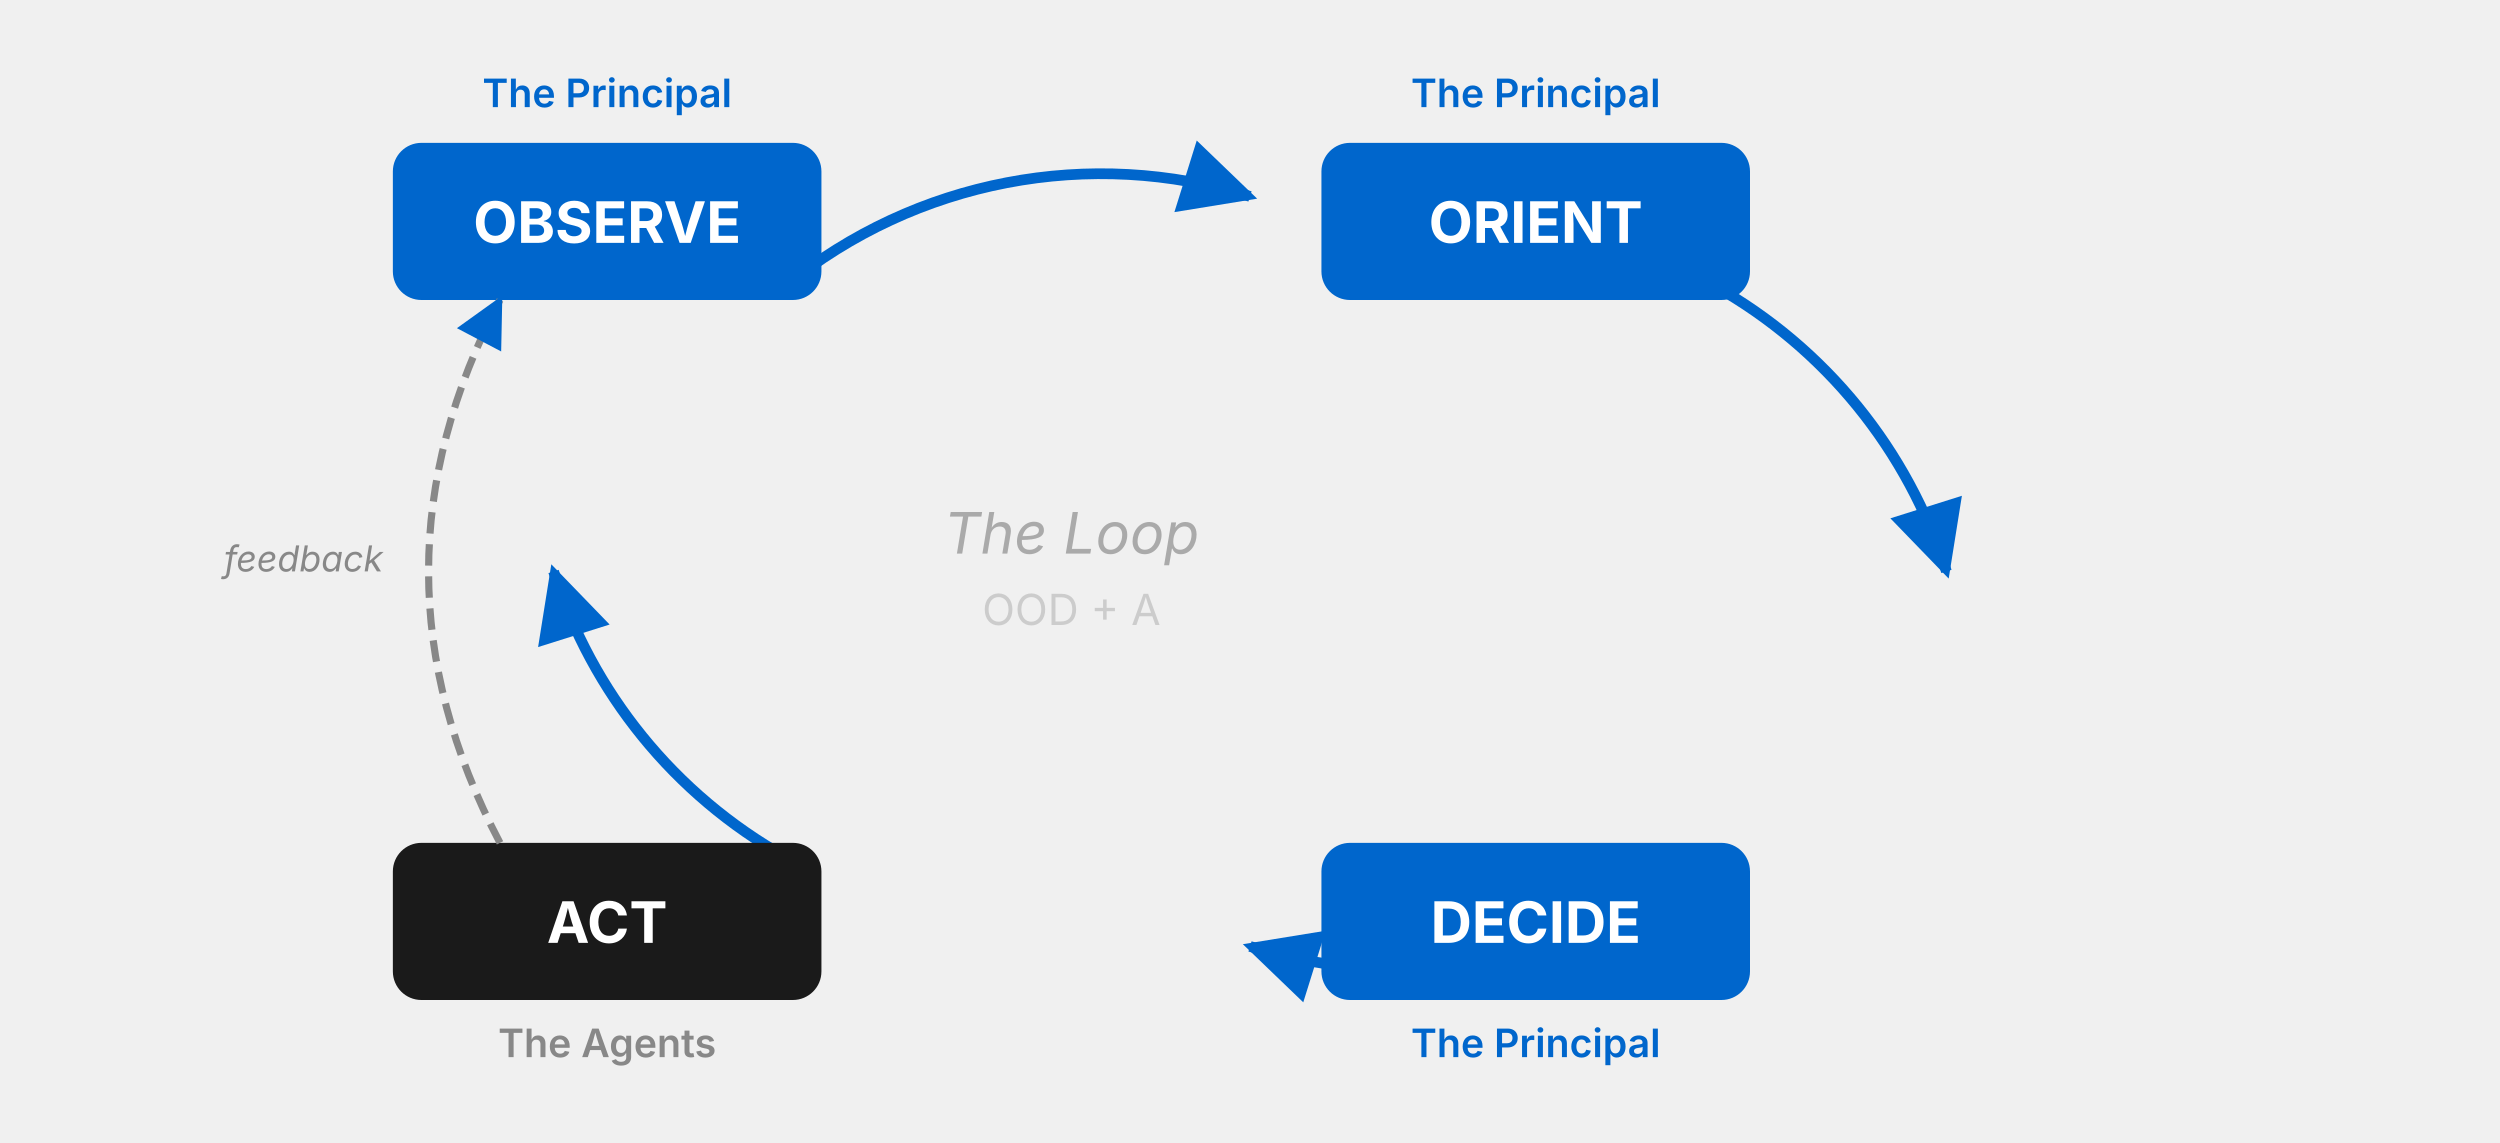
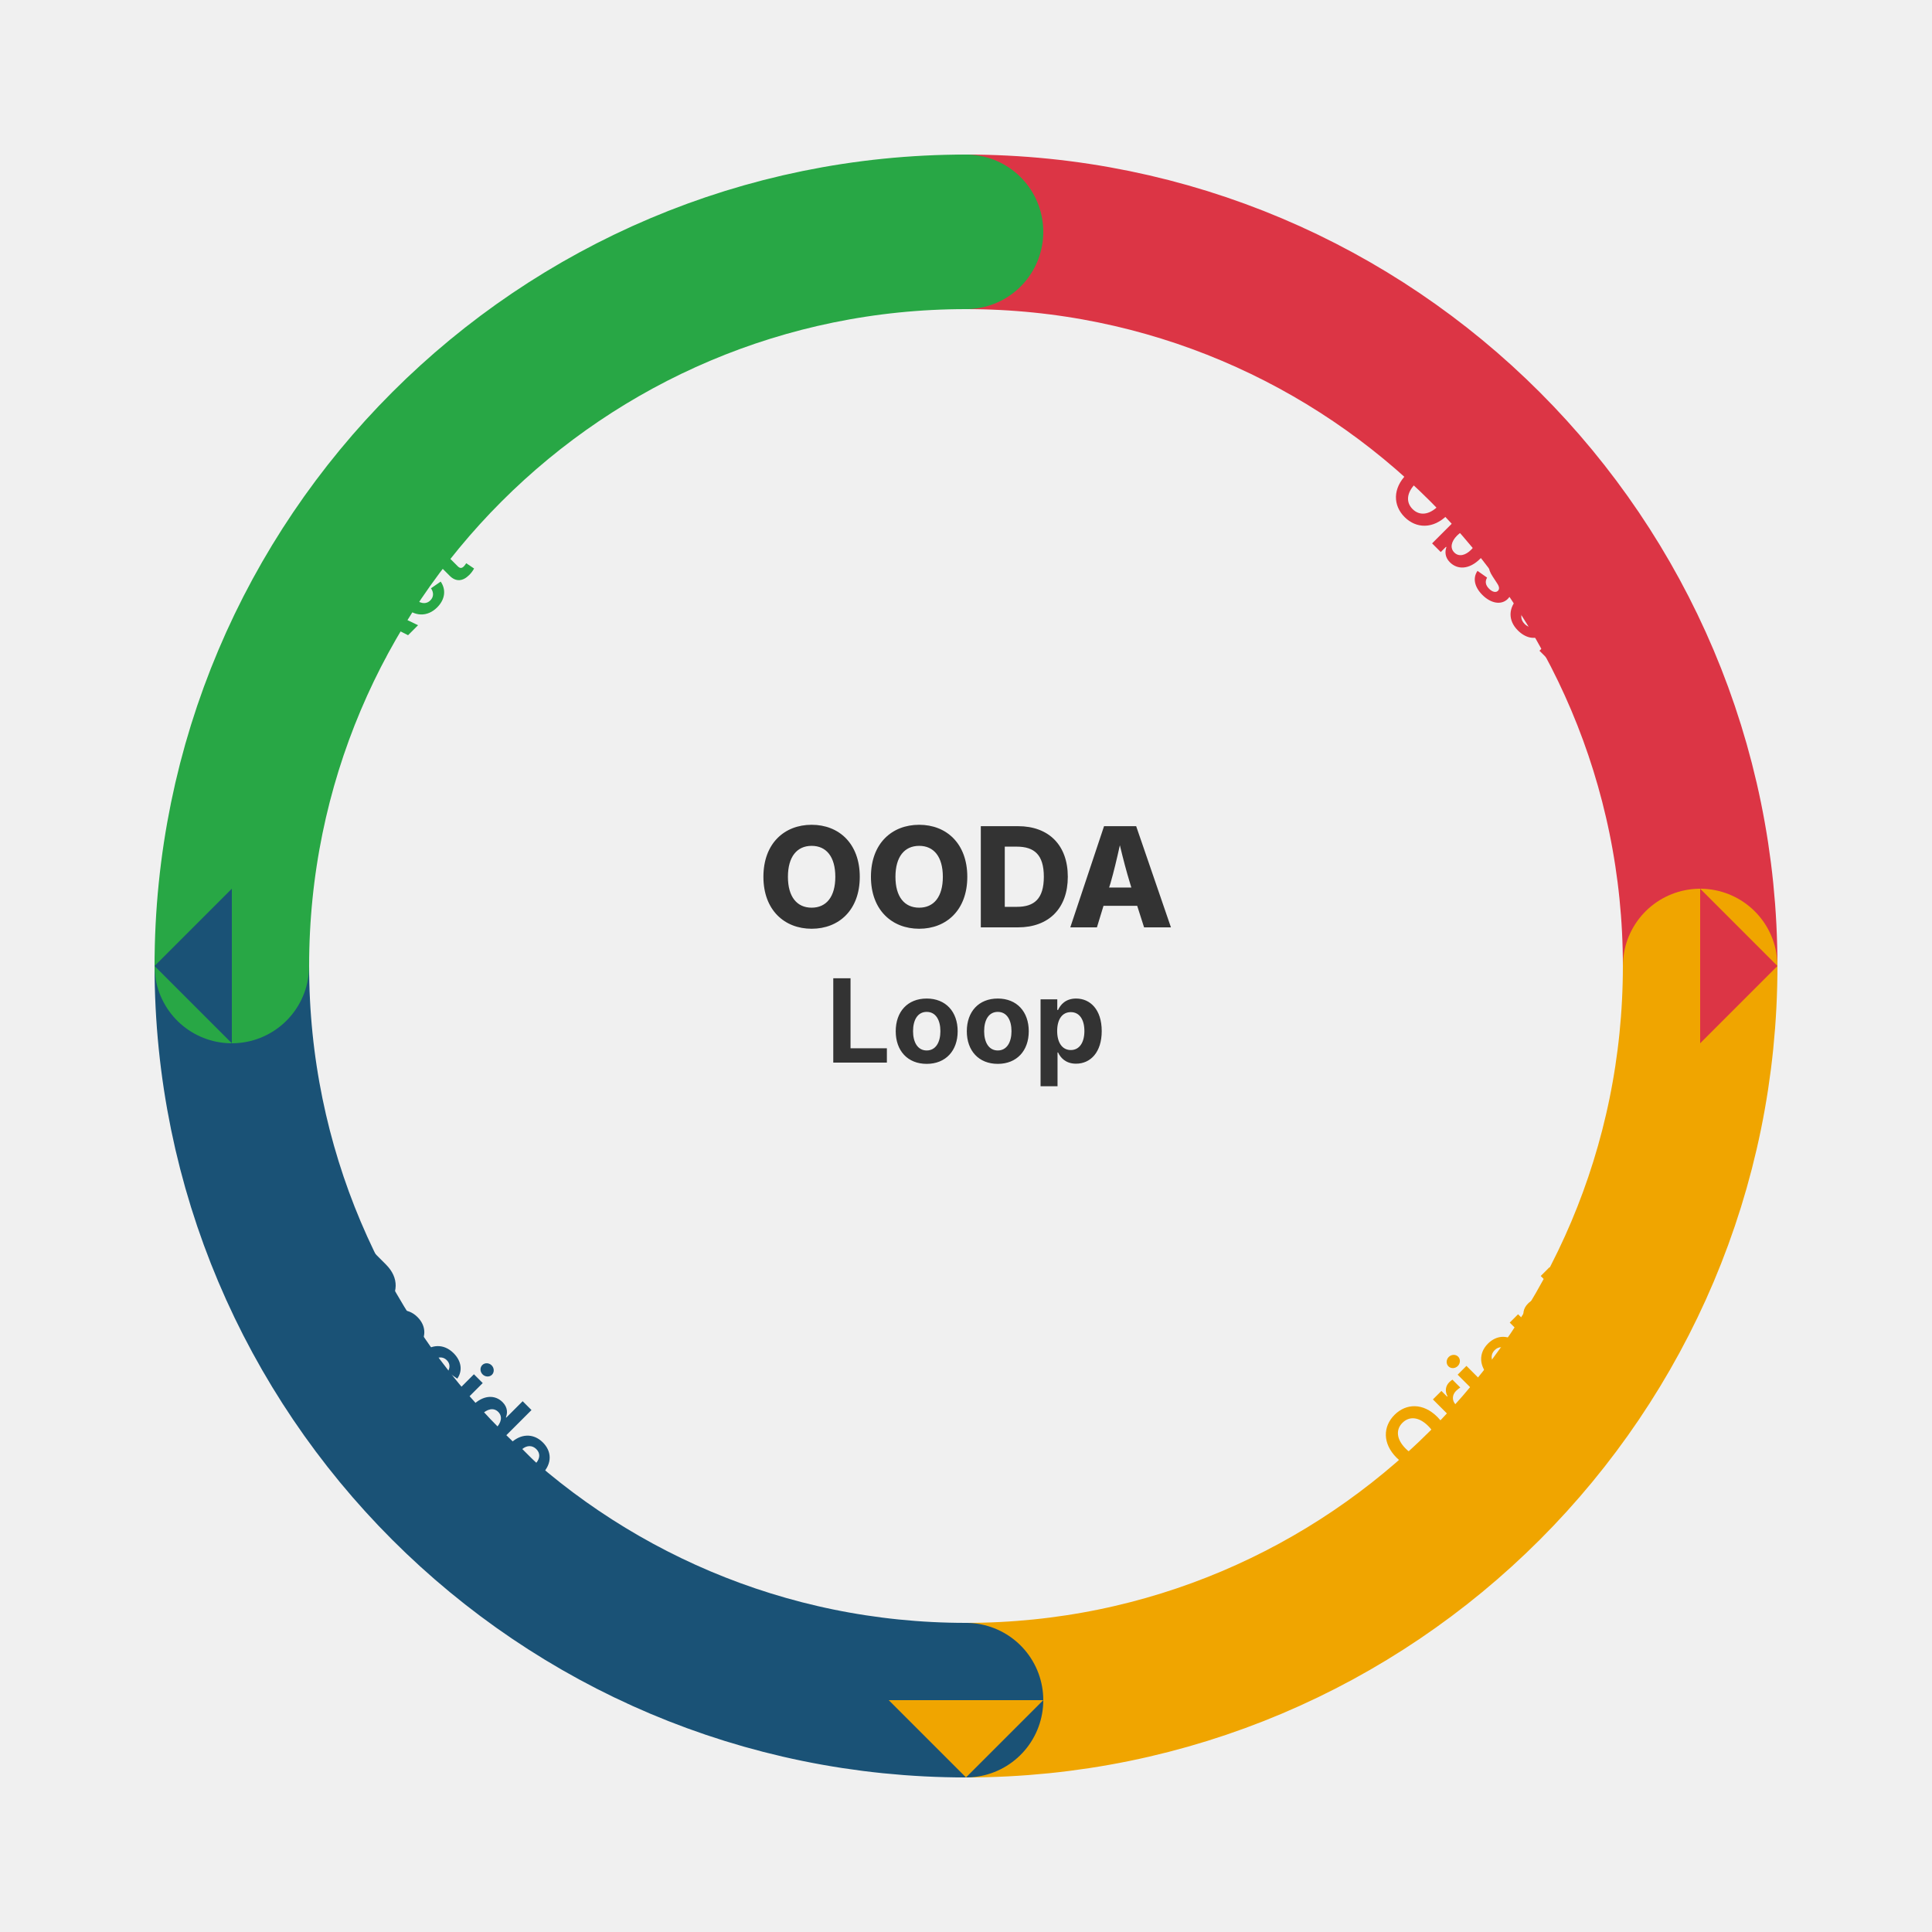
- <svg xmlns="http://www.w3.org/2000/svg" viewBox="0 0 700 320" font-family="system-ui, -apple-system, sans-serif">
-   <defs>
-     <marker id="ooda-arrow" viewBox="0 0 10 10" refX="9" refY="5" markerWidth="7" markerHeight="7" orient="auto">
-       <path d="M 0 0 L 10 5 L 0 10 z" fill="#0066cc" />
-     </marker>
-   </defs>
-   <path d="M 220 80 A 140 140 0 0 1 350 55" fill="none" stroke="#0066cc" stroke-width="3" marker-end="url(#ooda-arrow)" />
-   <path d="M 480 80 A 140 140 0 0 1 545 160" fill="none" stroke="#0066cc" stroke-width="3" marker-end="url(#ooda-arrow)" />
-   <path d="M 480 240 A 140 140 0 0 1 350 265" fill="none" stroke="#0066cc" stroke-width="3" marker-end="url(#ooda-arrow)" />
-   <path d="M 220 240 A 140 140 0 0 1 155 160" fill="none" stroke="#0066cc" stroke-width="3" marker-end="url(#ooda-arrow)" />
-   <rect x="110" y="40" width="120" height="44" rx="8" fill="#0066cc" />
-   <text x="170" y="68" text-anchor="middle" font-size="16" font-weight="700" fill="white">OBSERVE</text>
-   <rect x="370" y="40" width="120" height="44" rx="8" fill="#0066cc" />
-   <text x="430" y="68" text-anchor="middle" font-size="16" font-weight="700" fill="white">ORIENT</text>
-   <rect x="370" y="236" width="120" height="44" rx="8" fill="#0066cc" />
-   <text x="430" y="264" text-anchor="middle" font-size="16" font-weight="700" fill="white">DECIDE</text>
-   <rect x="110" y="236" width="120" height="44" rx="8" fill="#1a1a1a" />
-   <text x="170" y="264" text-anchor="middle" font-size="16" font-weight="700" fill="white">ACT</text>
-   <text x="170" y="30" text-anchor="middle" fill="#0066cc" font-size="11" font-weight="600">The Principal</text>
-   <text x="430" y="30" text-anchor="middle" fill="#0066cc" font-size="11" font-weight="600">The Principal</text>
-   <text x="430" y="296" text-anchor="middle" fill="#0066cc" font-size="11" font-weight="600">The Principal</text>
-   <text x="170" y="296" text-anchor="middle" fill="#888" font-size="11" font-weight="600">The Agents</text>
-   <text x="300" y="155" text-anchor="middle" fill="#aaa" font-size="16" font-style="italic">The Loop</text>
-   <text x="300" y="175" text-anchor="middle" fill="#ccc" font-size="12">OOD + A</text>
-   <path d="M 140 236 Q 100 160 140 84" fill="none" stroke="#888" stroke-width="2" stroke-dasharray="6,3" marker-end="url(#ooda-arrow)" />
-   <text x="85" y="160" text-anchor="middle" fill="#888" font-size="10" font-style="italic">feedback</text>
+ <svg xmlns="http://www.w3.org/2000/svg" viewBox="0 0 500 500" font-family="system-ui, -apple-system, sans-serif">
+   <path d="M 250 60 A 190 190 0 0 1 440 250" fill="none" stroke="#dc3545" stroke-width="40" stroke-linecap="round" />
+   <path d="M 440 250 A 190 190 0 0 1 250 440" fill="none" stroke="#f0a500" stroke-width="40" stroke-linecap="round" />
+   <path d="M 250 440 A 190 190 0 0 1 60 250" fill="none" stroke="#1a5276" stroke-width="40" stroke-linecap="round" />
+   <path d="M 60 250 A 190 190 0 0 1 250 60" fill="none" stroke="#28a745" stroke-width="40" stroke-linecap="round" />
+   <polygon points="440,230 460,250 440,270" fill="#dc3545" />
+   <polygon points="270,440 250,460 230,440" fill="#f0a500" />
+   <polygon points="60,270 40,250 60,230" fill="#1a5276" />
+   <polygon points="230,60 250,40 270,60" fill="#28a745" />
+   <text x="390" y="160" text-anchor="middle" font-size="22" font-weight="700" fill="#dc3545" transform="rotate(45, 390, 160)">Observe</text>
+   <text x="390" y="360" text-anchor="middle" font-size="22" font-weight="700" fill="#f0a500" transform="rotate(-45, 390, 360)">Orient</text>
+   <text x="110" y="360" text-anchor="middle" font-size="22" font-weight="700" fill="#1a5276" transform="rotate(45, 110, 360)">Decide</text>
+   <text x="110" y="160" text-anchor="middle" font-size="22" font-weight="700" fill="#28a745" transform="rotate(-45, 110, 160)">Act</text>
+   <text x="250" y="240" text-anchor="middle" font-size="36" font-weight="800" fill="#333">OODA</text>
+   <text x="250" y="275" text-anchor="middle" font-size="30" font-weight="700" fill="#333">Loop</text>
</svg>
